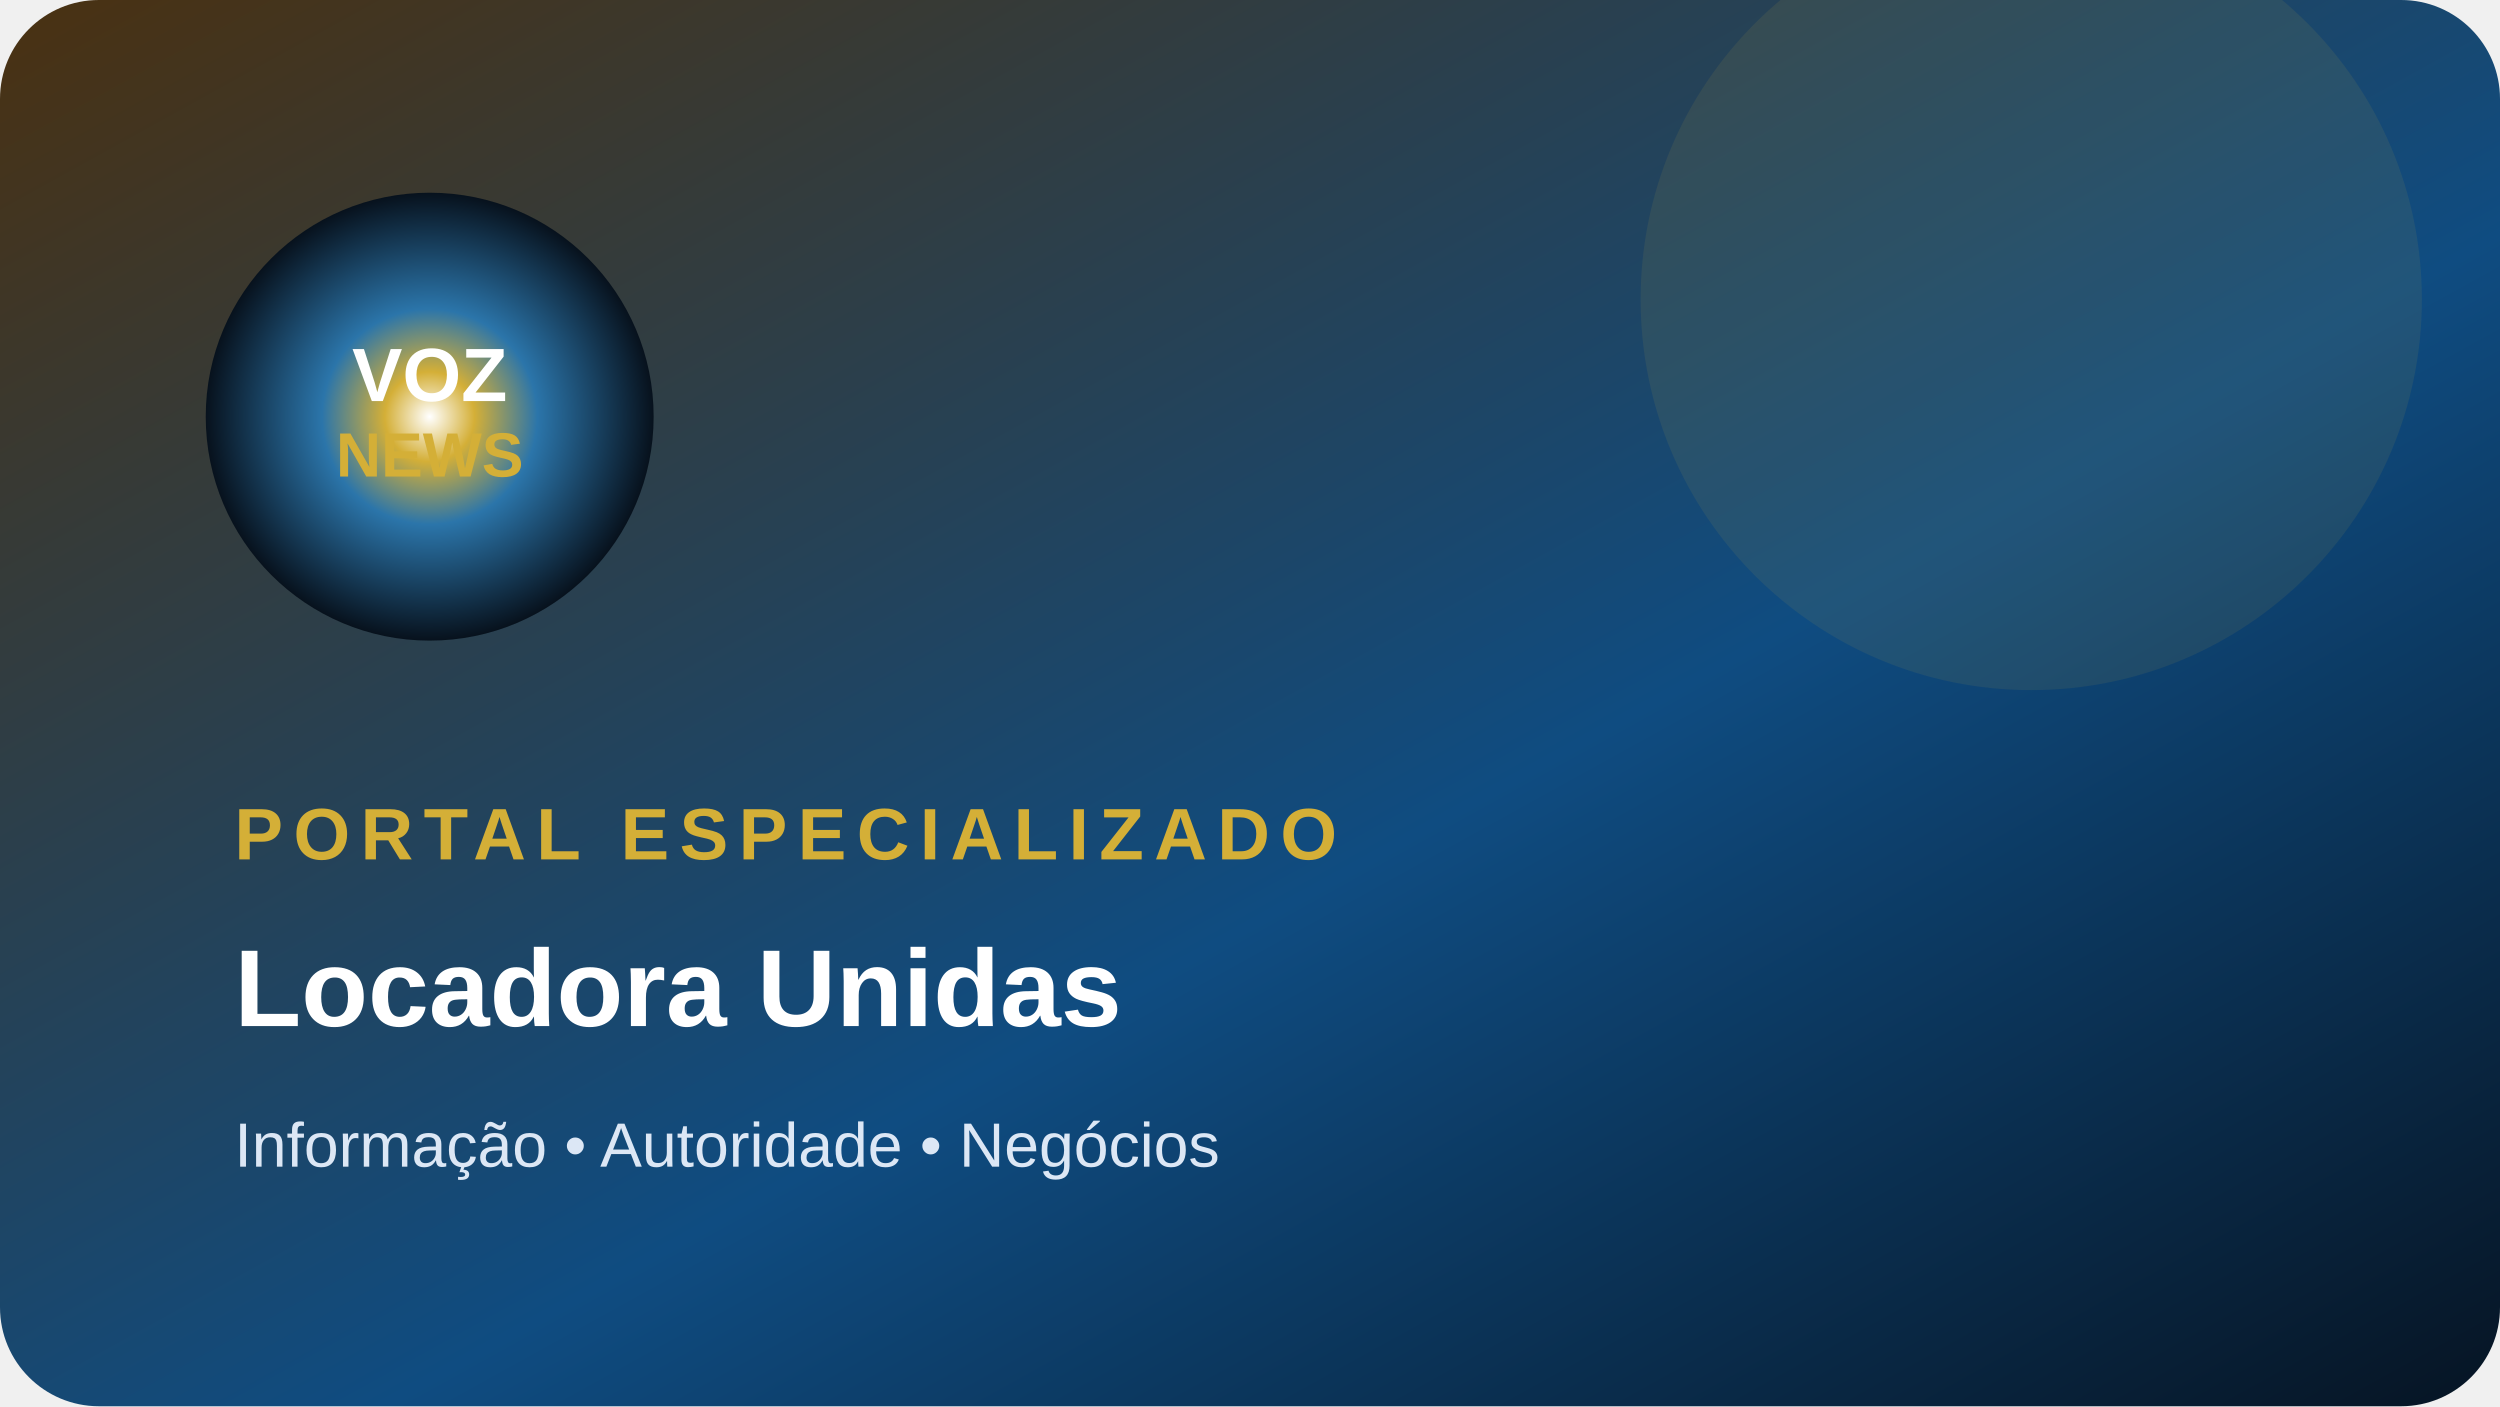
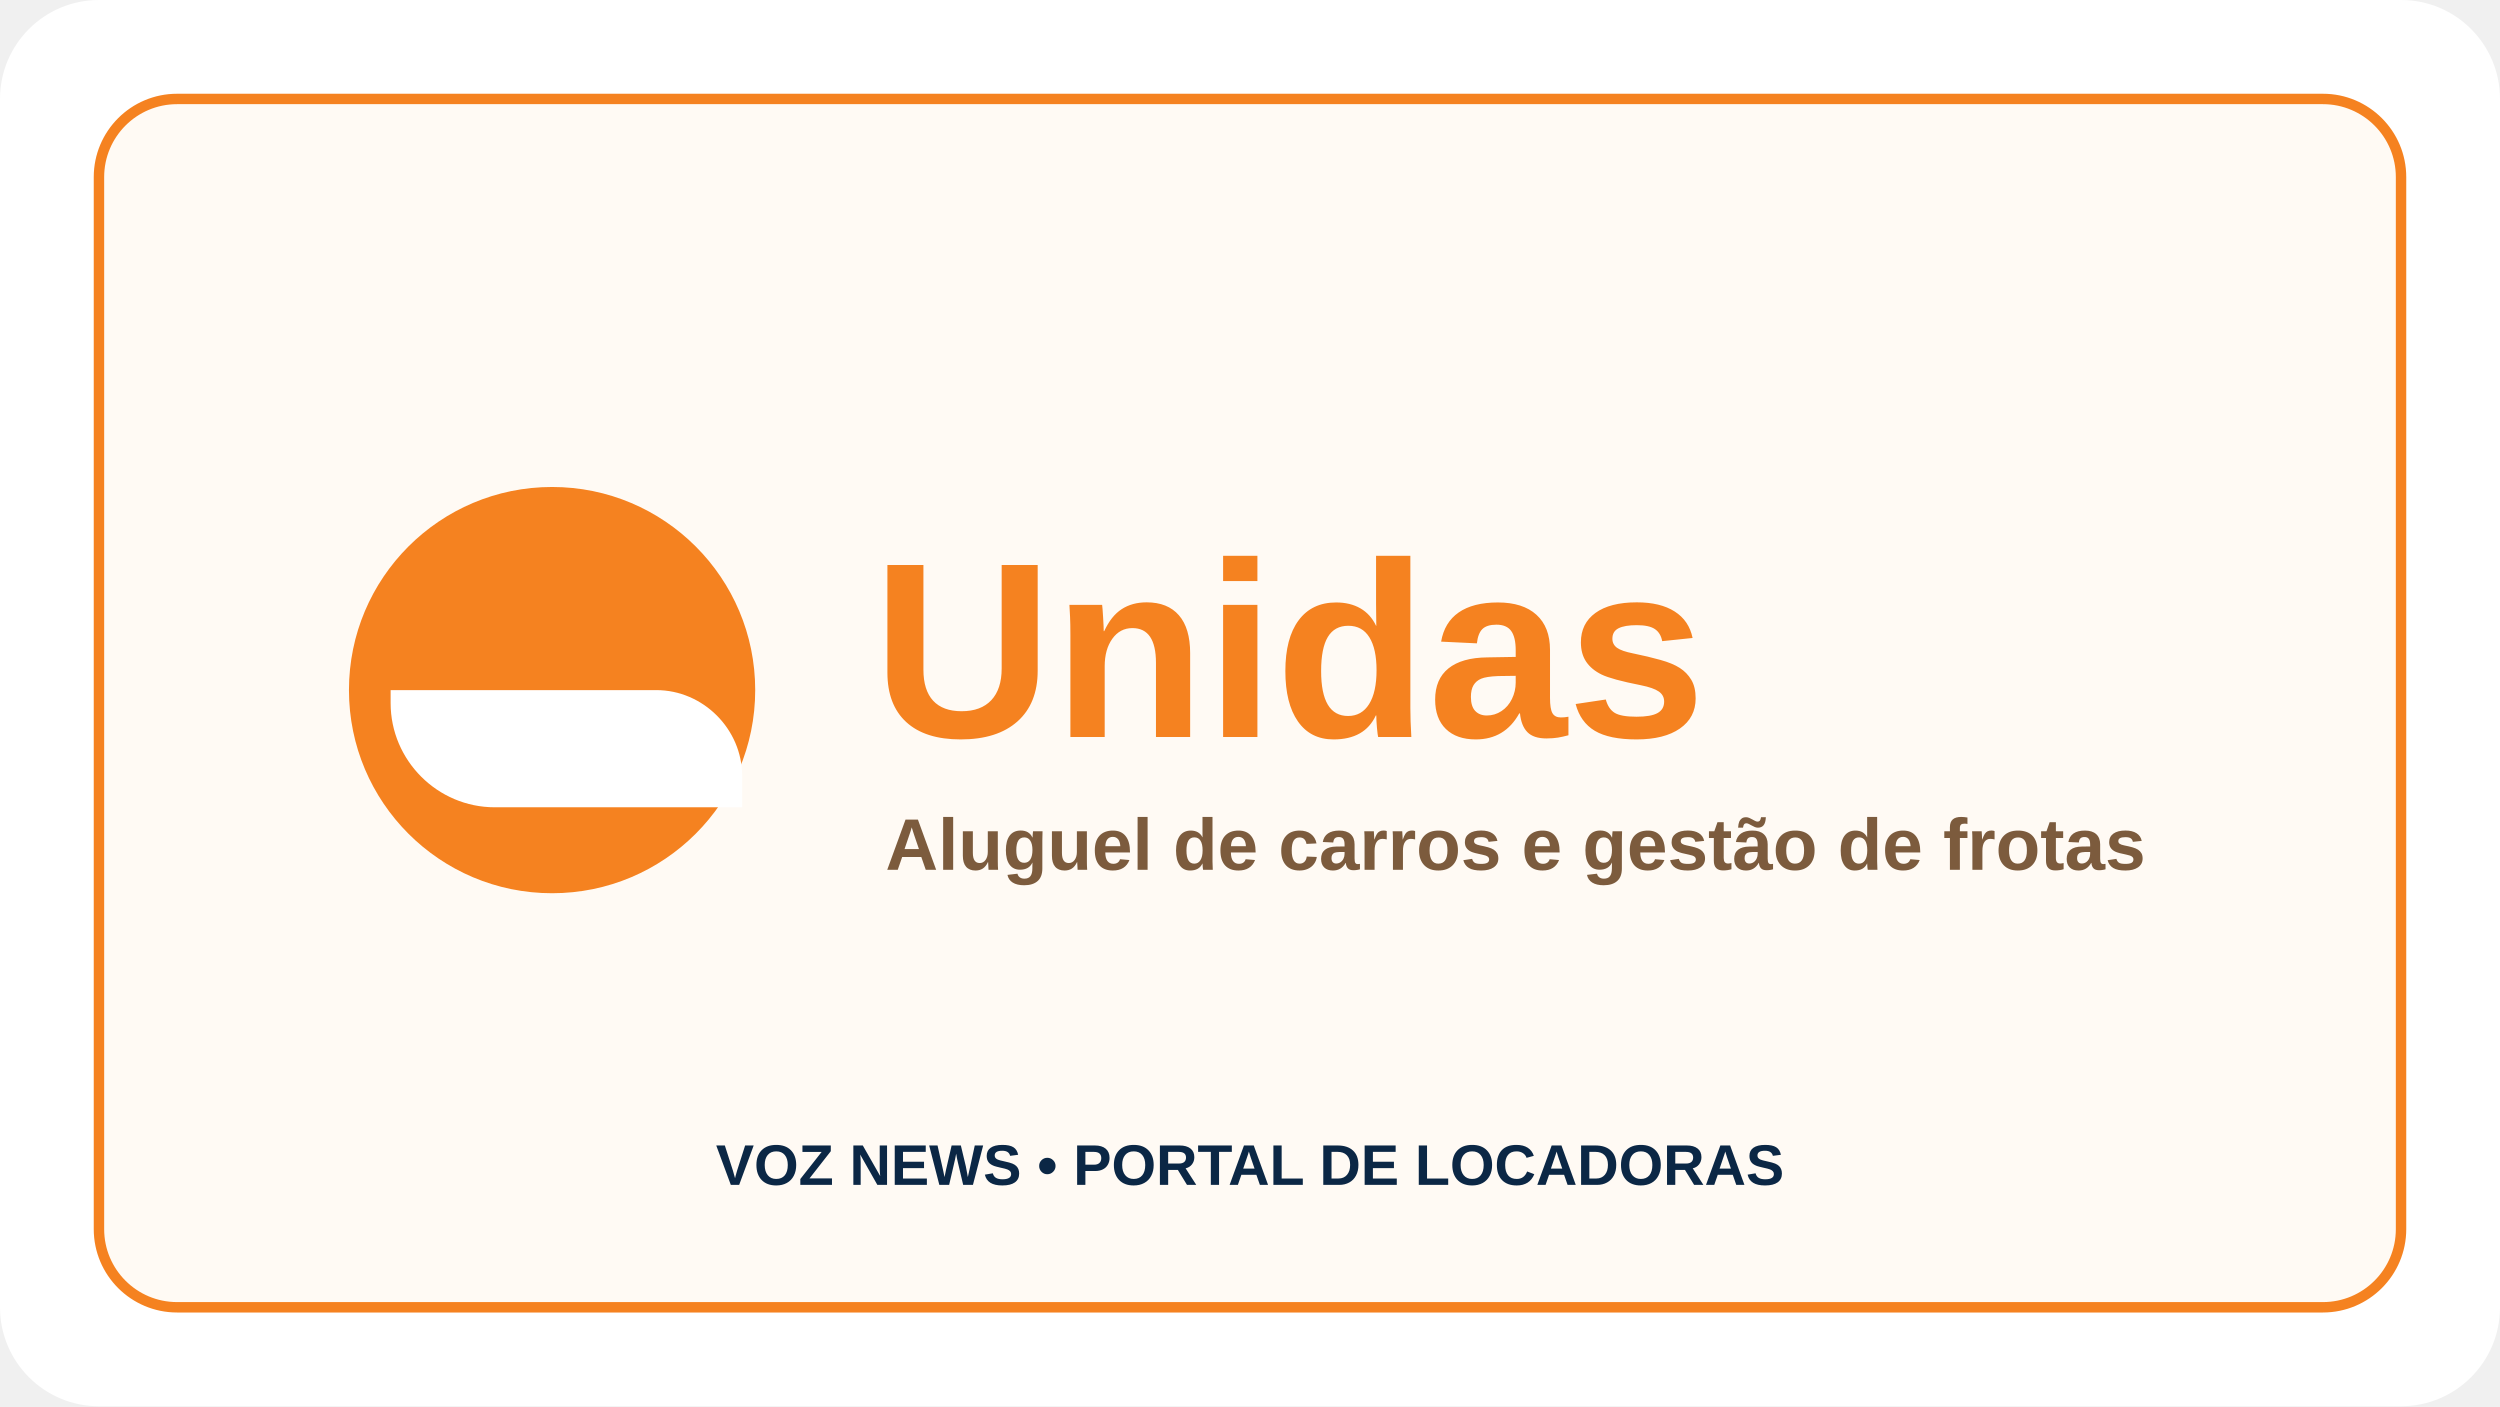
- <svg xmlns="http://www.w3.org/2000/svg" width="960" height="540" viewBox="0 0 960 540" role="img" aria-label="Locadora Unidas">
-   <defs>
-     <linearGradient id="g" x1="0" y1="0" x2="1" y2="1">
-       <stop stop-color="hsl(33 62% 18%)" />
-       <stop offset=".58" stop-color="#0f4c81" />
-       <stop offset="1" stop-color="#061423" />
-     </linearGradient>
-     <radialGradient id="o">
-       <stop stop-color="#fff" />
-       <stop offset=".2" stop-color="#d4af37" />
-       <stop offset=".48" stop-color="#2b75aa" />
-       <stop offset="1" stop-color="#07111c" />
-     </radialGradient>
-   </defs>
-   <rect width="960" height="540" rx="38" fill="url(#g)" />
-   <circle cx="780" cy="115" r="150" fill="#d4af37" opacity=".09" />
-   <circle cx="165" cy="160" r="86" fill="url(#o)" />
-   <text x="165" y="154" fill="#fff" text-anchor="middle" font-family="Arial,sans-serif" font-weight="900" font-size="29">VOZ</text>
-   <text x="165" y="183" fill="#d4af37" text-anchor="middle" font-family="Arial,sans-serif" font-weight="900" font-size="24">NEWS</text>
-   <text x="90" y="330" fill="#d4af37" font-family="Arial,sans-serif" font-weight="900" font-size="28" letter-spacing="4">PORTAL ESPECIALIZADO</text>
-   <text x="90" y="394" fill="#fff" font-family="Arial,sans-serif" font-weight="900" font-size="42">Locadora Unidas</text>
-   <text x="90" y="448" fill="#dce7f5" font-family="Arial,sans-serif" font-size="24">Informação • Autoridade • Negócios</text>
+ <svg xmlns="http://www.w3.org/2000/svg" width="960" height="540" viewBox="0 0 960 540" role="img" aria-label="Unidas">
+   <rect width="960" height="540" rx="38" fill="#fff" />
+   <rect x="38" y="38" width="884" height="464" rx="30" fill="#fffaf4" stroke="#f58220" stroke-width="4" />
+   <g transform="translate(120 165)">
+     <circle cx="92" cy="100" r="78" fill="#f58220" />
+     <path d="M52 100h80c18 0 33 15 33 33v12H70c-22 0-40-18-40-40v-5h22z" fill="#fff" />
+     <text x="215" y="118" font-family="Arial,Helvetica,sans-serif" font-size="96" font-weight="900" fill="#f58220">Unidas</text>
+     <text x="220" y="169" font-family="Arial,Helvetica,sans-serif" font-size="28" font-weight="700" fill="#7c5b3d">Aluguel de carros e gestão de frotas</text>
+   </g>
+   <text x="480" y="455" text-anchor="middle" font-family="Arial,Helvetica,sans-serif" font-size="22" font-weight="800" fill="#0b2745">VOZ NEWS • PORTAL DE LOCADORAS</text>
</svg>
